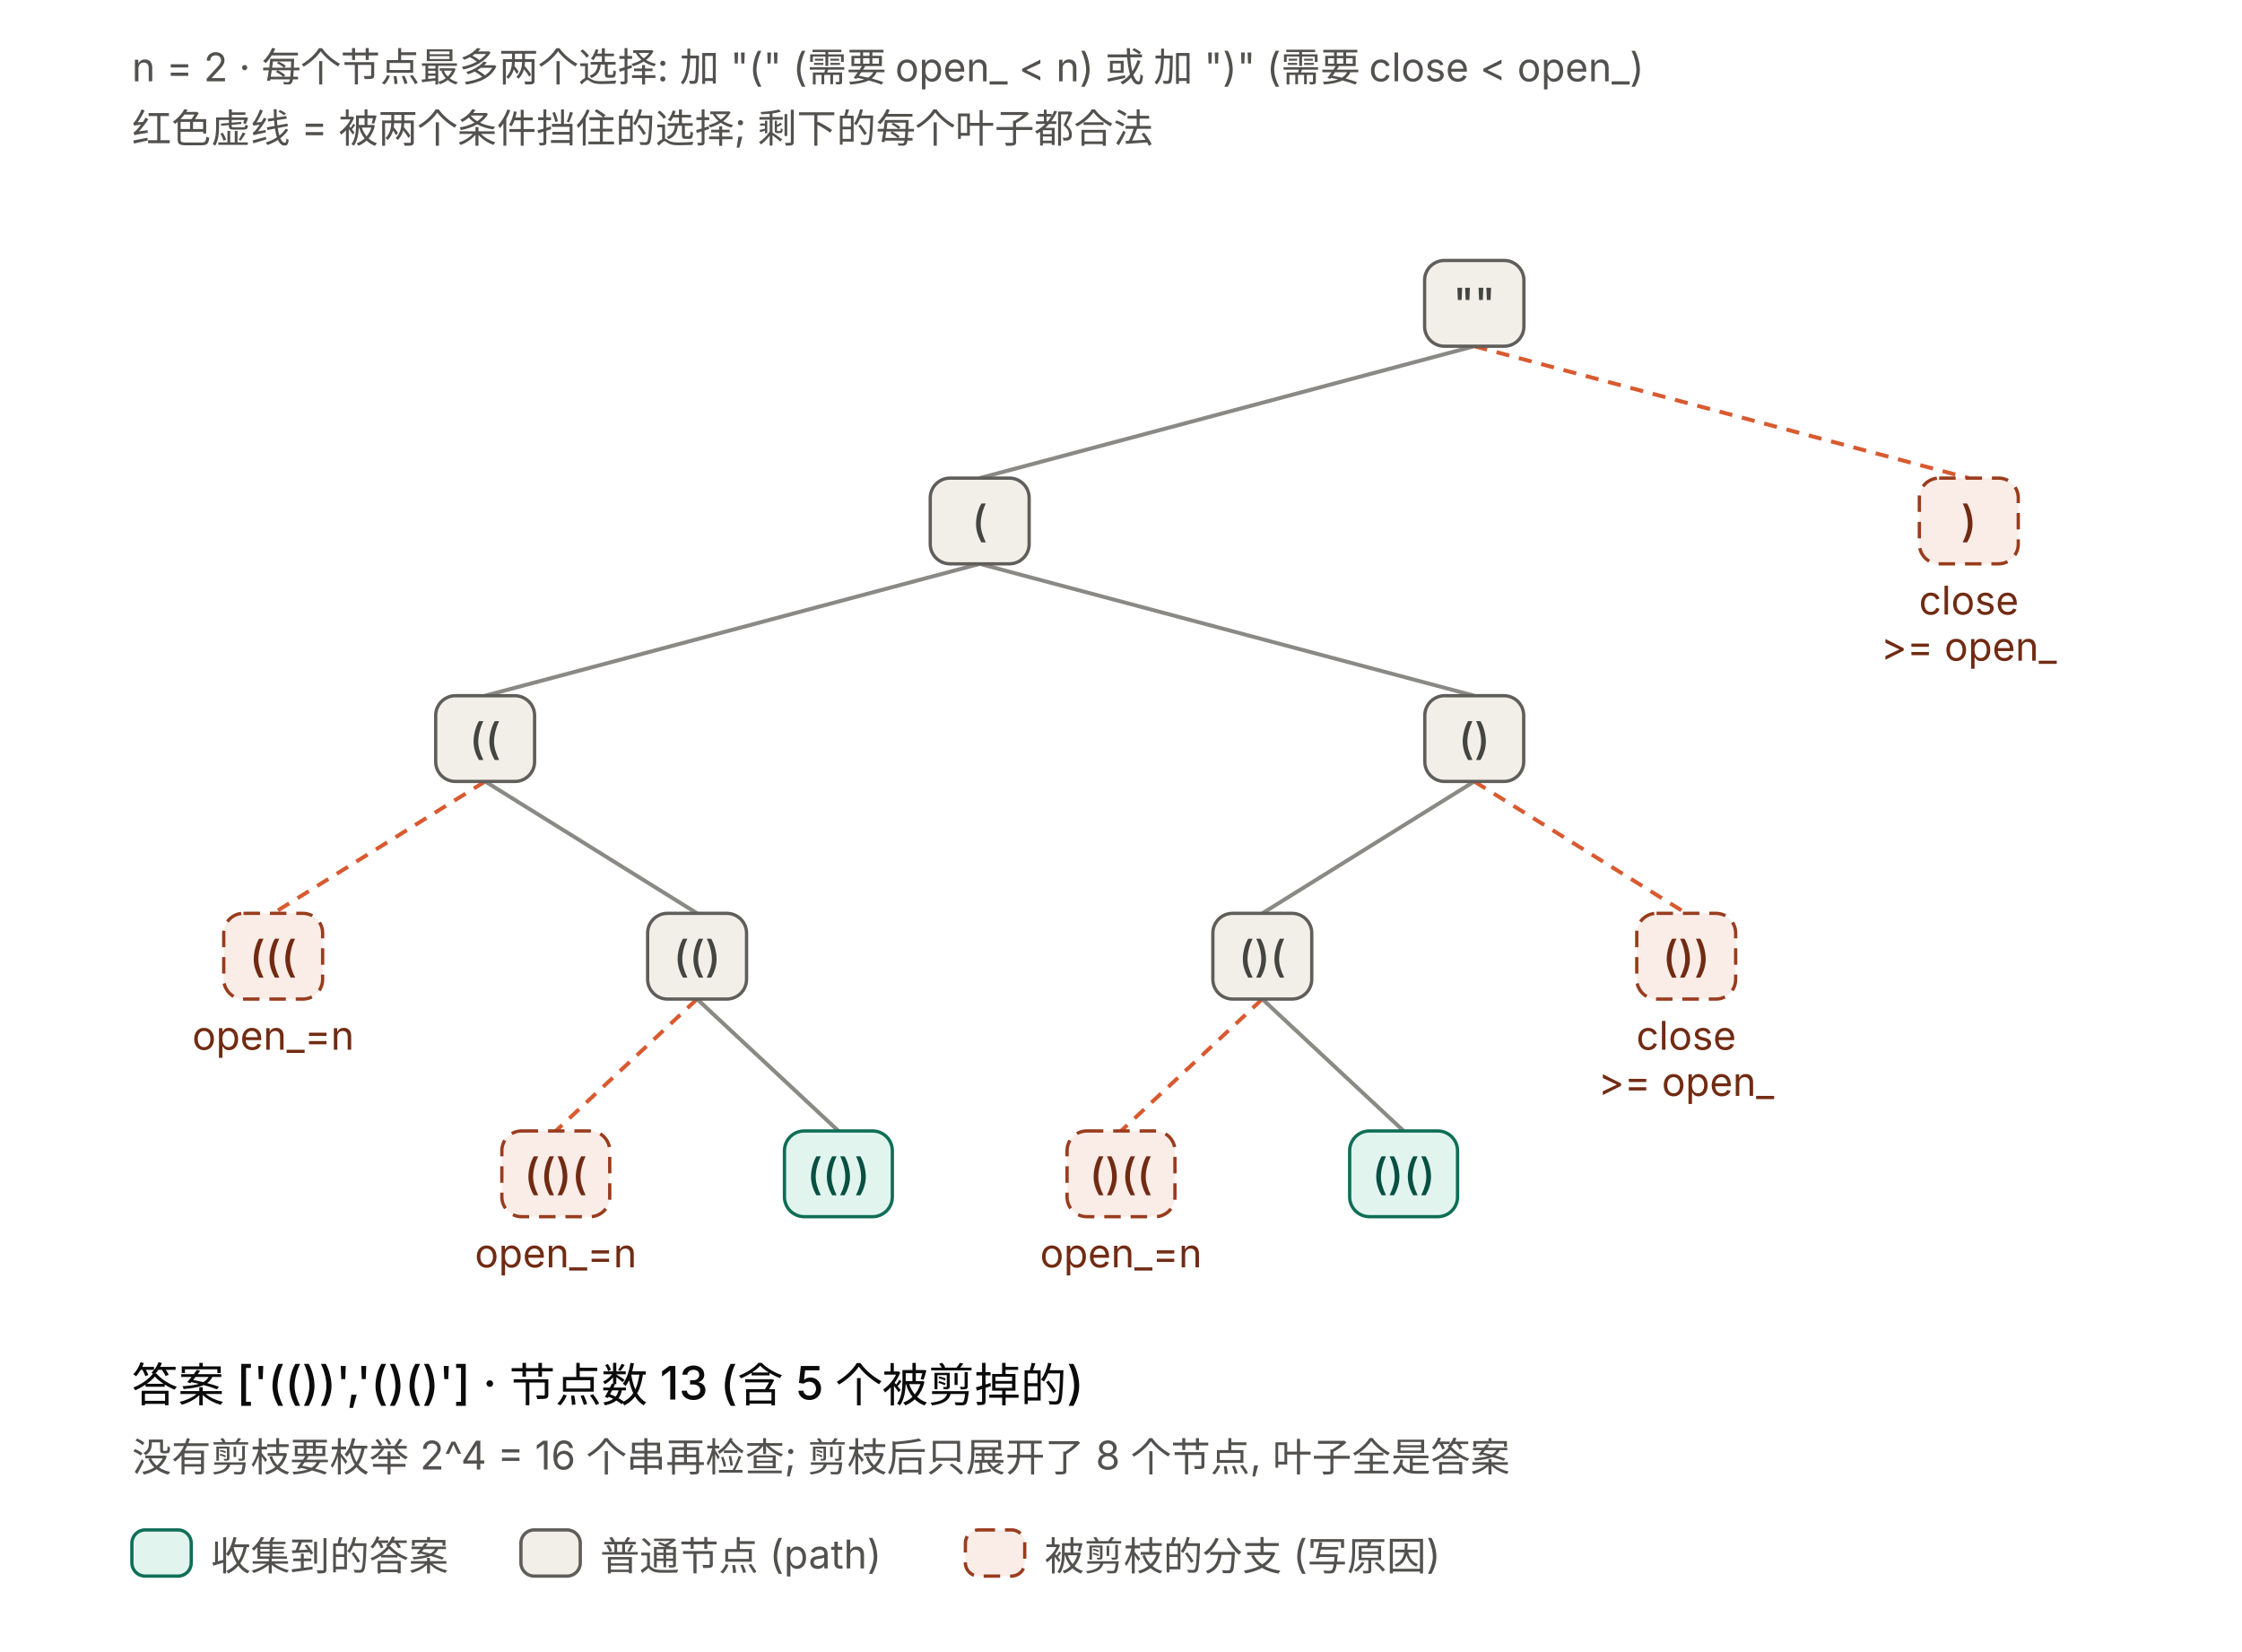
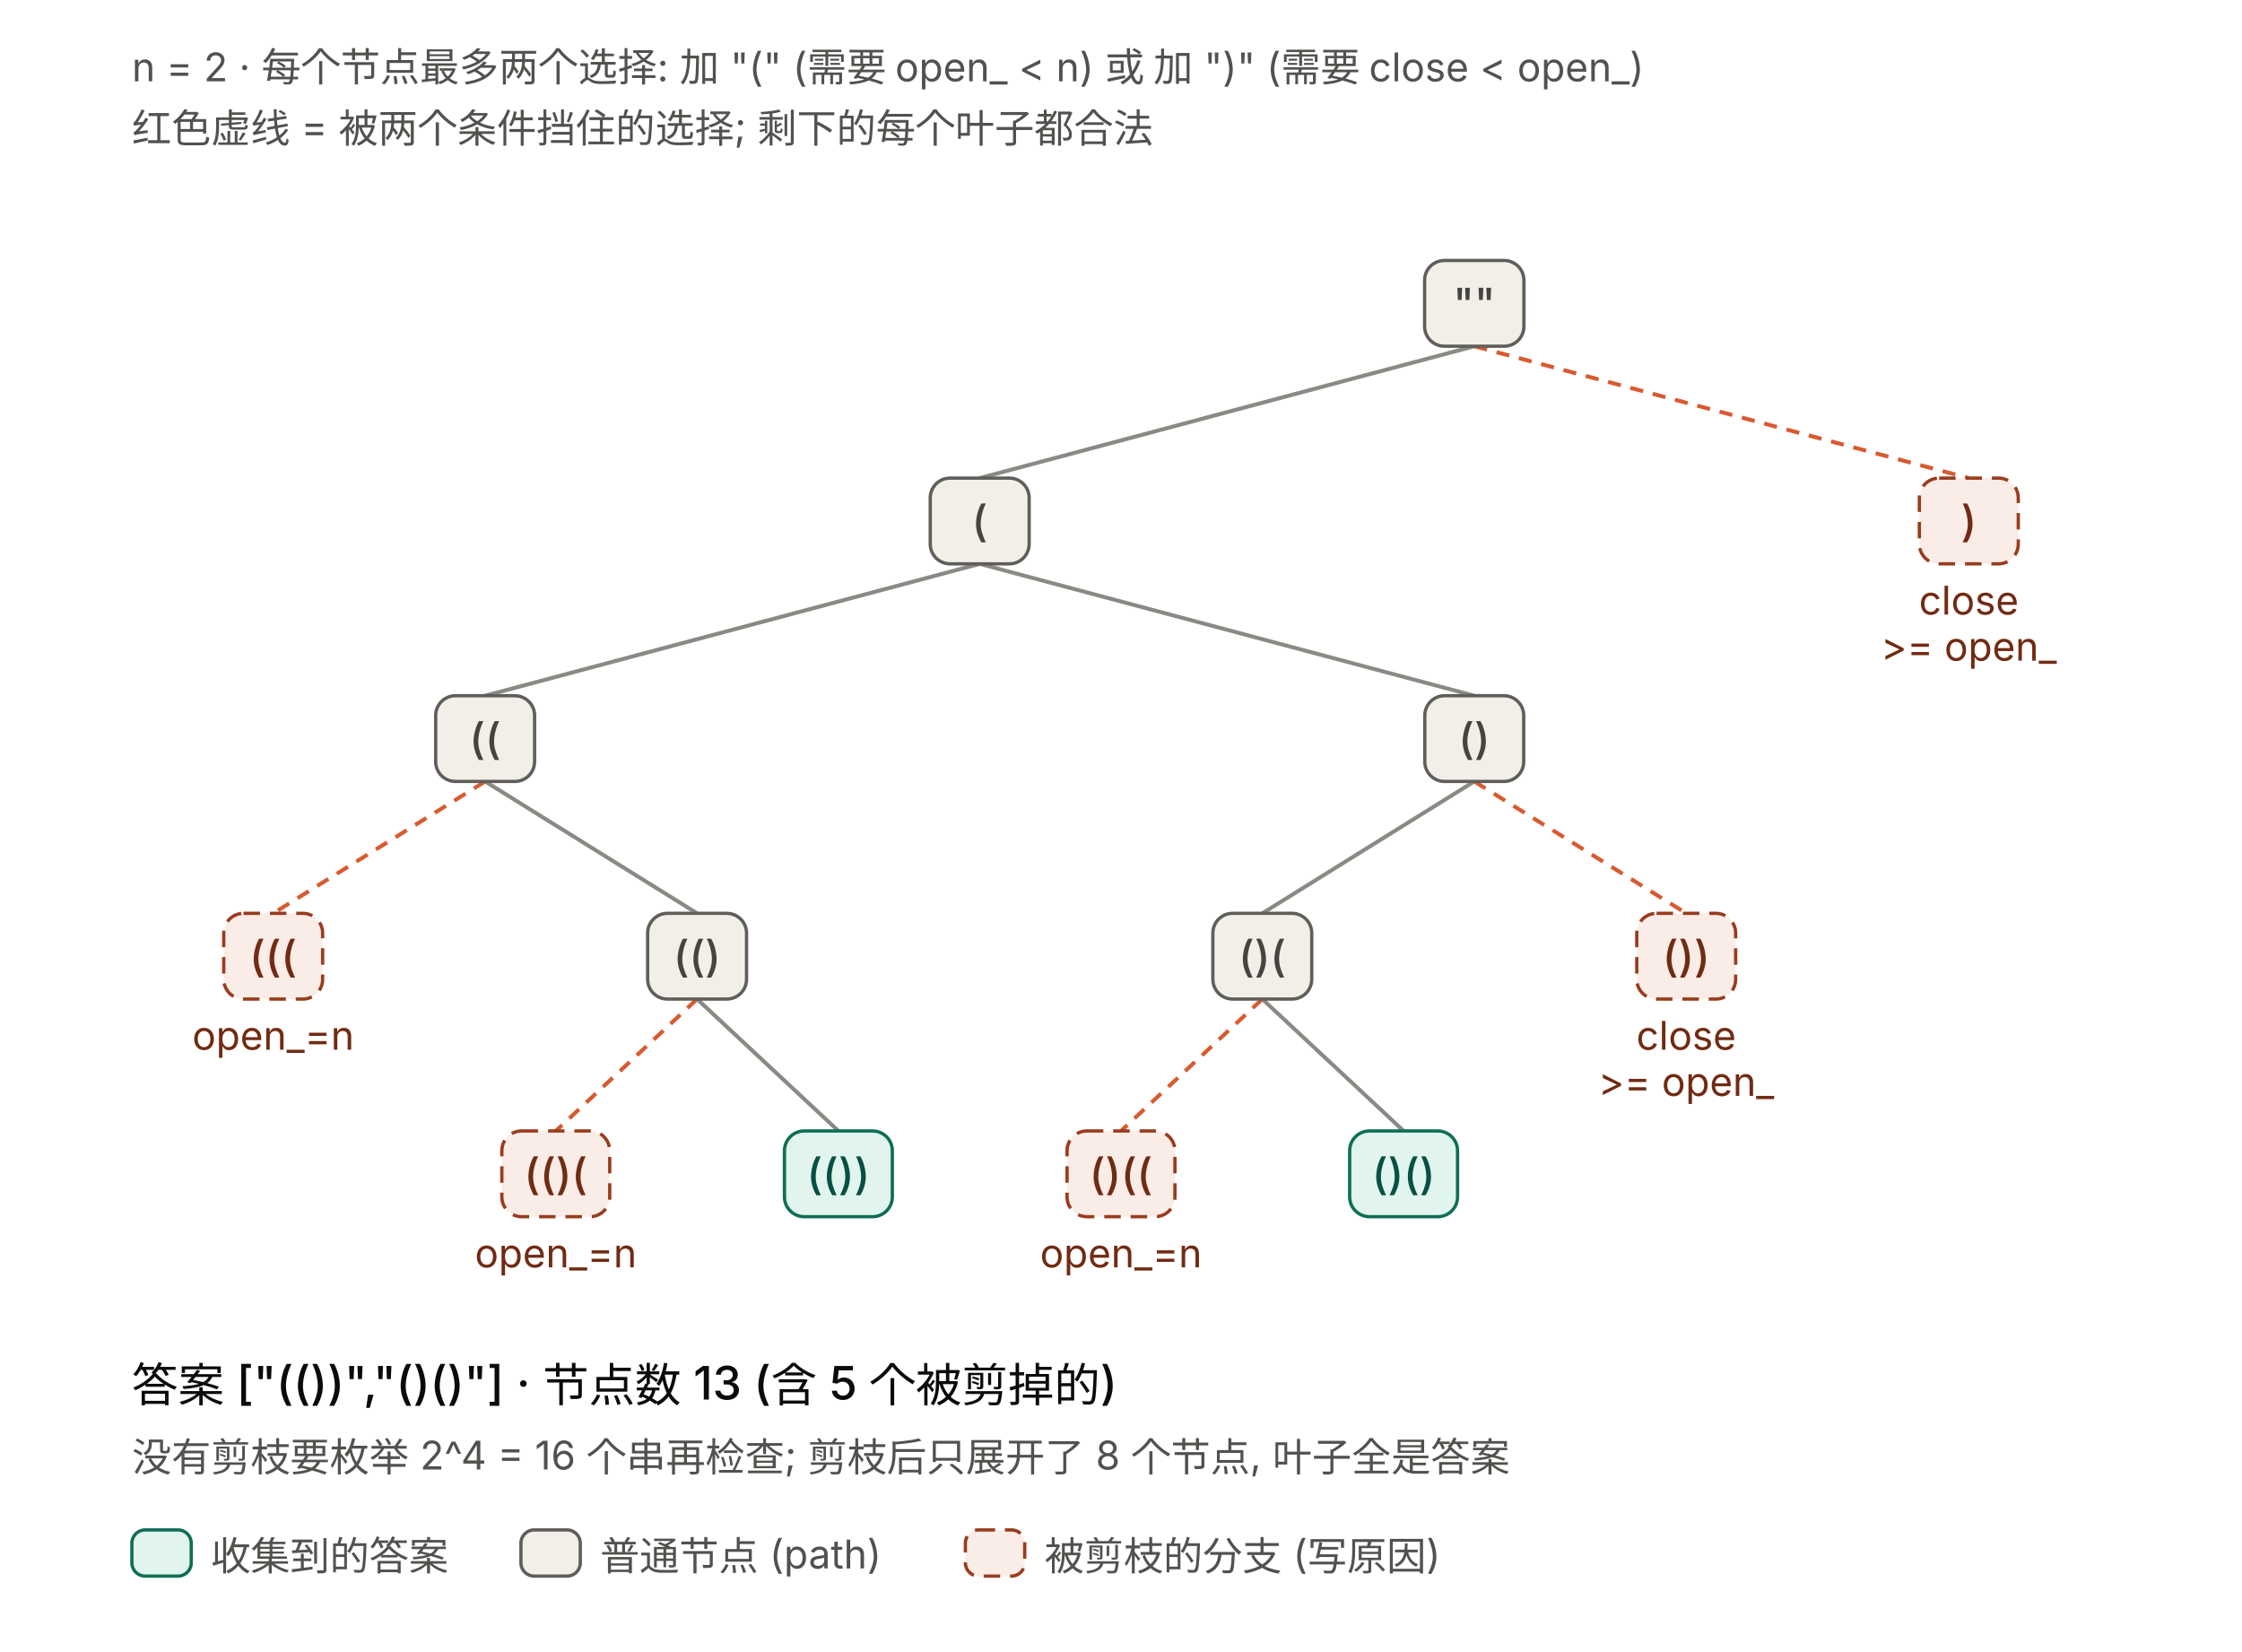
<svg xmlns="http://www.w3.org/2000/svg" width="100%" viewBox="0 0 680 501" role="img" font-family="ui-sans-serif, system-ui, -apple-system, &quot;PingFang SC&quot;, sans-serif">
  <defs>
    <marker id="arrow" viewBox="0 0 10 10" refX="8" refY="5" markerWidth="6" markerHeight="6" orient="auto-start-reverse">
      <path d="M2 1L8 5L2 9" fill="none" stroke="#52514E" stroke-width="1.5" stroke-linecap="round" stroke-linejoin="round" />
    </marker>
    <marker id="arrowG" viewBox="0 0 10 10" refX="8" refY="5" markerWidth="6" markerHeight="6" orient="auto-start-reverse">
      <path d="M2 1L8 5L2 9" fill="none" stroke="#0F6E56" stroke-width="1.5" stroke-linecap="round" stroke-linejoin="round" />
    </marker>
    <marker id="arrowR" viewBox="0 0 10 10" refX="8" refY="5" markerWidth="6" markerHeight="6" orient="auto-start-reverse">
      <path d="M2 1L8 5L2 9" fill="none" stroke="#D85A30" stroke-width="1.5" stroke-linecap="round" stroke-linejoin="round" />
    </marker>
  </defs>
  <text x="40" y="18" font-size="12" fill="#52514E" font-weight="400" text-anchor="start" dominant-baseline="central">n = 2 · 每个节点最多两个选择: 加 "(" (需要 open_ &lt; n) 或 加 ")" (需要 close &lt; open_)</text>
  <text x="40" y="38" font-size="12" fill="#52514E" font-weight="400" text-anchor="start" dominant-baseline="central">红色虚线 = 被两个条件挡住的选择; 剩下的每个叶子都合法</text>
  <line x1="447.143" y1="105" x2="297.143" y2="145" stroke="#8A8984" stroke-width="1.2" />
  <line x1="297.143" y1="171" x2="147.143" y2="211" stroke="#8A8984" stroke-width="1.2" />
  <line x1="147.143" y1="237" x2="82.857" y2="277" stroke="#D85A30" stroke-width="1.2" stroke-dasharray="4 3" />
  <line x1="147.143" y1="237" x2="211.429" y2="277" stroke="#8A8984" stroke-width="1.2" />
  <line x1="211.429" y1="303" x2="168.571" y2="343" stroke="#D85A30" stroke-width="1.2" stroke-dasharray="4 3" />
  <line x1="211.429" y1="303" x2="254.286" y2="343" stroke="#8A8984" stroke-width="1.2" />
  <line x1="297.143" y1="171" x2="447.143" y2="211" stroke="#8A8984" stroke-width="1.2" />
  <line x1="447.143" y1="237" x2="382.857" y2="277" stroke="#8A8984" stroke-width="1.2" />
  <line x1="382.857" y1="303" x2="340" y2="343" stroke="#D85A30" stroke-width="1.2" stroke-dasharray="4 3" />
  <line x1="382.857" y1="303" x2="425.714" y2="343" stroke="#8A8984" stroke-width="1.2" />
  <line x1="447.143" y1="237" x2="511.429" y2="277" stroke="#D85A30" stroke-width="1.2" stroke-dasharray="4 3" />
  <line x1="447.143" y1="105" x2="597.143" y2="145" stroke="#D85A30" stroke-width="1.2" stroke-dasharray="4 3" />
  <rect x="432.083" y="79" width="30.12" height="26" rx="6" fill="#F1EFE8" stroke="#5F5E5A" stroke-width="1" />
  <text x="447.143" y="92" font-size="13" fill="#444441" font-weight="500" text-anchor="middle" dominant-baseline="central">""</text>
  <rect x="282.143" y="145" width="30" height="26" rx="6" fill="#F1EFE8" stroke="#5F5E5A" stroke-width="1" />
  <text x="297.143" y="158" font-size="13" fill="#444441" font-weight="500" text-anchor="middle" dominant-baseline="central">(</text>
  <rect x="132.143" y="211" width="30" height="26" rx="6" fill="#F1EFE8" stroke="#5F5E5A" stroke-width="1" />
  <text x="147.143" y="224" font-size="13" fill="#444441" font-weight="500" text-anchor="middle" dominant-baseline="central">((</text>
  <rect x="67.857" y="277" width="30" height="26" rx="6" fill="#FAECE7" stroke="#993C1D" stroke-width="1" stroke-dasharray="5 3" />
  <text x="82.857" y="290" font-size="13" fill="#712B13" font-weight="500" text-anchor="middle" dominant-baseline="central">(((</text>
  <text x="82.857" y="314" font-size="12" fill="#712B13" font-weight="400" text-anchor="middle" dominant-baseline="central">open_=n</text>
  <rect x="196.429" y="277" width="30" height="26" rx="6" fill="#F1EFE8" stroke="#5F5E5A" stroke-width="1" />
  <text x="211.429" y="290" font-size="13" fill="#444441" font-weight="500" text-anchor="middle" dominant-baseline="central">(()</text>
  <rect x="152.211" y="343" width="32.72" height="26" rx="6" fill="#FAECE7" stroke="#993C1D" stroke-width="1" stroke-dasharray="5 3" />
  <text x="168.571" y="356" font-size="13" fill="#712B13" font-weight="500" text-anchor="middle" dominant-baseline="central">(()(</text>
  <text x="168.571" y="380" font-size="12" fill="#712B13" font-weight="400" text-anchor="middle" dominant-baseline="central">open_=n</text>
  <rect x="237.926" y="343" width="32.72" height="26" rx="6" fill="#E1F5EE" stroke="#0F6E56" stroke-width="1" />
  <text x="254.286" y="356" font-size="13" fill="#085041" font-weight="500" text-anchor="middle" dominant-baseline="central">(())</text>
  <rect x="432.143" y="211" width="30" height="26" rx="6" fill="#F1EFE8" stroke="#5F5E5A" stroke-width="1" />
  <text x="447.143" y="224" font-size="13" fill="#444441" font-weight="500" text-anchor="middle" dominant-baseline="central">()</text>
  <rect x="367.857" y="277" width="30" height="26" rx="6" fill="#F1EFE8" stroke="#5F5E5A" stroke-width="1" />
  <text x="382.857" y="290" font-size="13" fill="#444441" font-weight="500" text-anchor="middle" dominant-baseline="central">()(</text>
  <rect x="323.64" y="343" width="32.72" height="26" rx="6" fill="#FAECE7" stroke="#993C1D" stroke-width="1" stroke-dasharray="5 3" />
  <text x="340" y="356" font-size="13" fill="#712B13" font-weight="500" text-anchor="middle" dominant-baseline="central">()((</text>
  <text x="340" y="380" font-size="12" fill="#712B13" font-weight="400" text-anchor="middle" dominant-baseline="central">open_=n</text>
  <rect x="409.354" y="343" width="32.72" height="26" rx="6" fill="#E1F5EE" stroke="#0F6E56" stroke-width="1" />
  <text x="425.714" y="356" font-size="13" fill="#085041" font-weight="500" text-anchor="middle" dominant-baseline="central">()()</text>
  <rect x="496.429" y="277" width="30" height="26" rx="6" fill="#FAECE7" stroke="#993C1D" stroke-width="1" stroke-dasharray="5 3" />
  <text x="511.429" y="290" font-size="13" fill="#712B13" font-weight="500" text-anchor="middle" dominant-baseline="central">())</text>
  <text x="511.429" y="314" font-size="12" fill="#712B13" font-weight="400" text-anchor="middle" dominant-baseline="central">close</text>
  <text x="511.429" y="328" font-size="12" fill="#712B13" font-weight="400" text-anchor="middle" dominant-baseline="central">&gt;= open_</text>
  <rect x="582.143" y="145" width="30" height="26" rx="6" fill="#FAECE7" stroke="#993C1D" stroke-width="1" stroke-dasharray="5 3" />
  <text x="597.143" y="158" font-size="13" fill="#712B13" font-weight="500" text-anchor="middle" dominant-baseline="central">)</text>
  <text x="597.143" y="182" font-size="12" fill="#712B13" font-weight="400" text-anchor="middle" dominant-baseline="central">close</text>
  <text x="597.143" y="196" font-size="12" fill="#712B13" font-weight="400" text-anchor="middle" dominant-baseline="central">&gt;= open_</text>
-   <text x="40" y="419" font-size="14" fill="#0B0B0B" font-weight="500" text-anchor="start" dominant-baseline="central">答案 ['(())','()()'] · 节点数 13 (含 5 个被剪掉的)</text>
+   <text x="40" y="419" font-size="14" fill="#0B0B0B" font-weight="500" text-anchor="start" dominant-baseline="central">答案 ["(())","()()"] · 节点数 13 (含 5 个被剪掉的)</text>
  <text x="40" y="441" font-size="12" fill="#52514E" font-weight="400" text-anchor="start" dominant-baseline="central">没有剪枝要枚举 2^4 = 16 个串再检查; 剪枝后只展开了 8 个节点, 叶子全是答案</text>
  <rect x="40" y="464" width="18" height="14" rx="4" fill="#E1F5EE" stroke="#0F6E56" stroke-width="1" />
  <text x="64" y="471" font-size="12" fill="#52514E" font-weight="400" text-anchor="start" dominant-baseline="central">收集到的答案</text>
  <rect x="158" y="464" width="18" height="14" rx="4" fill="#F1EFE8" stroke="#5F5E5A" stroke-width="1" />
  <text x="182" y="471" font-size="12" fill="#52514E" font-weight="400" text-anchor="start" dominant-baseline="central">普通节点 (path)</text>
  <rect x="292.8" y="464" width="18" height="14" rx="4" fill="#FAECE7" stroke="#993C1D" stroke-width="1" stroke-dasharray="5 3" />
  <text x="316.8" y="471" font-size="12" fill="#52514E" font-weight="400" text-anchor="start" dominant-baseline="central">被剪枝的分支 (写原因)</text>
</svg>
